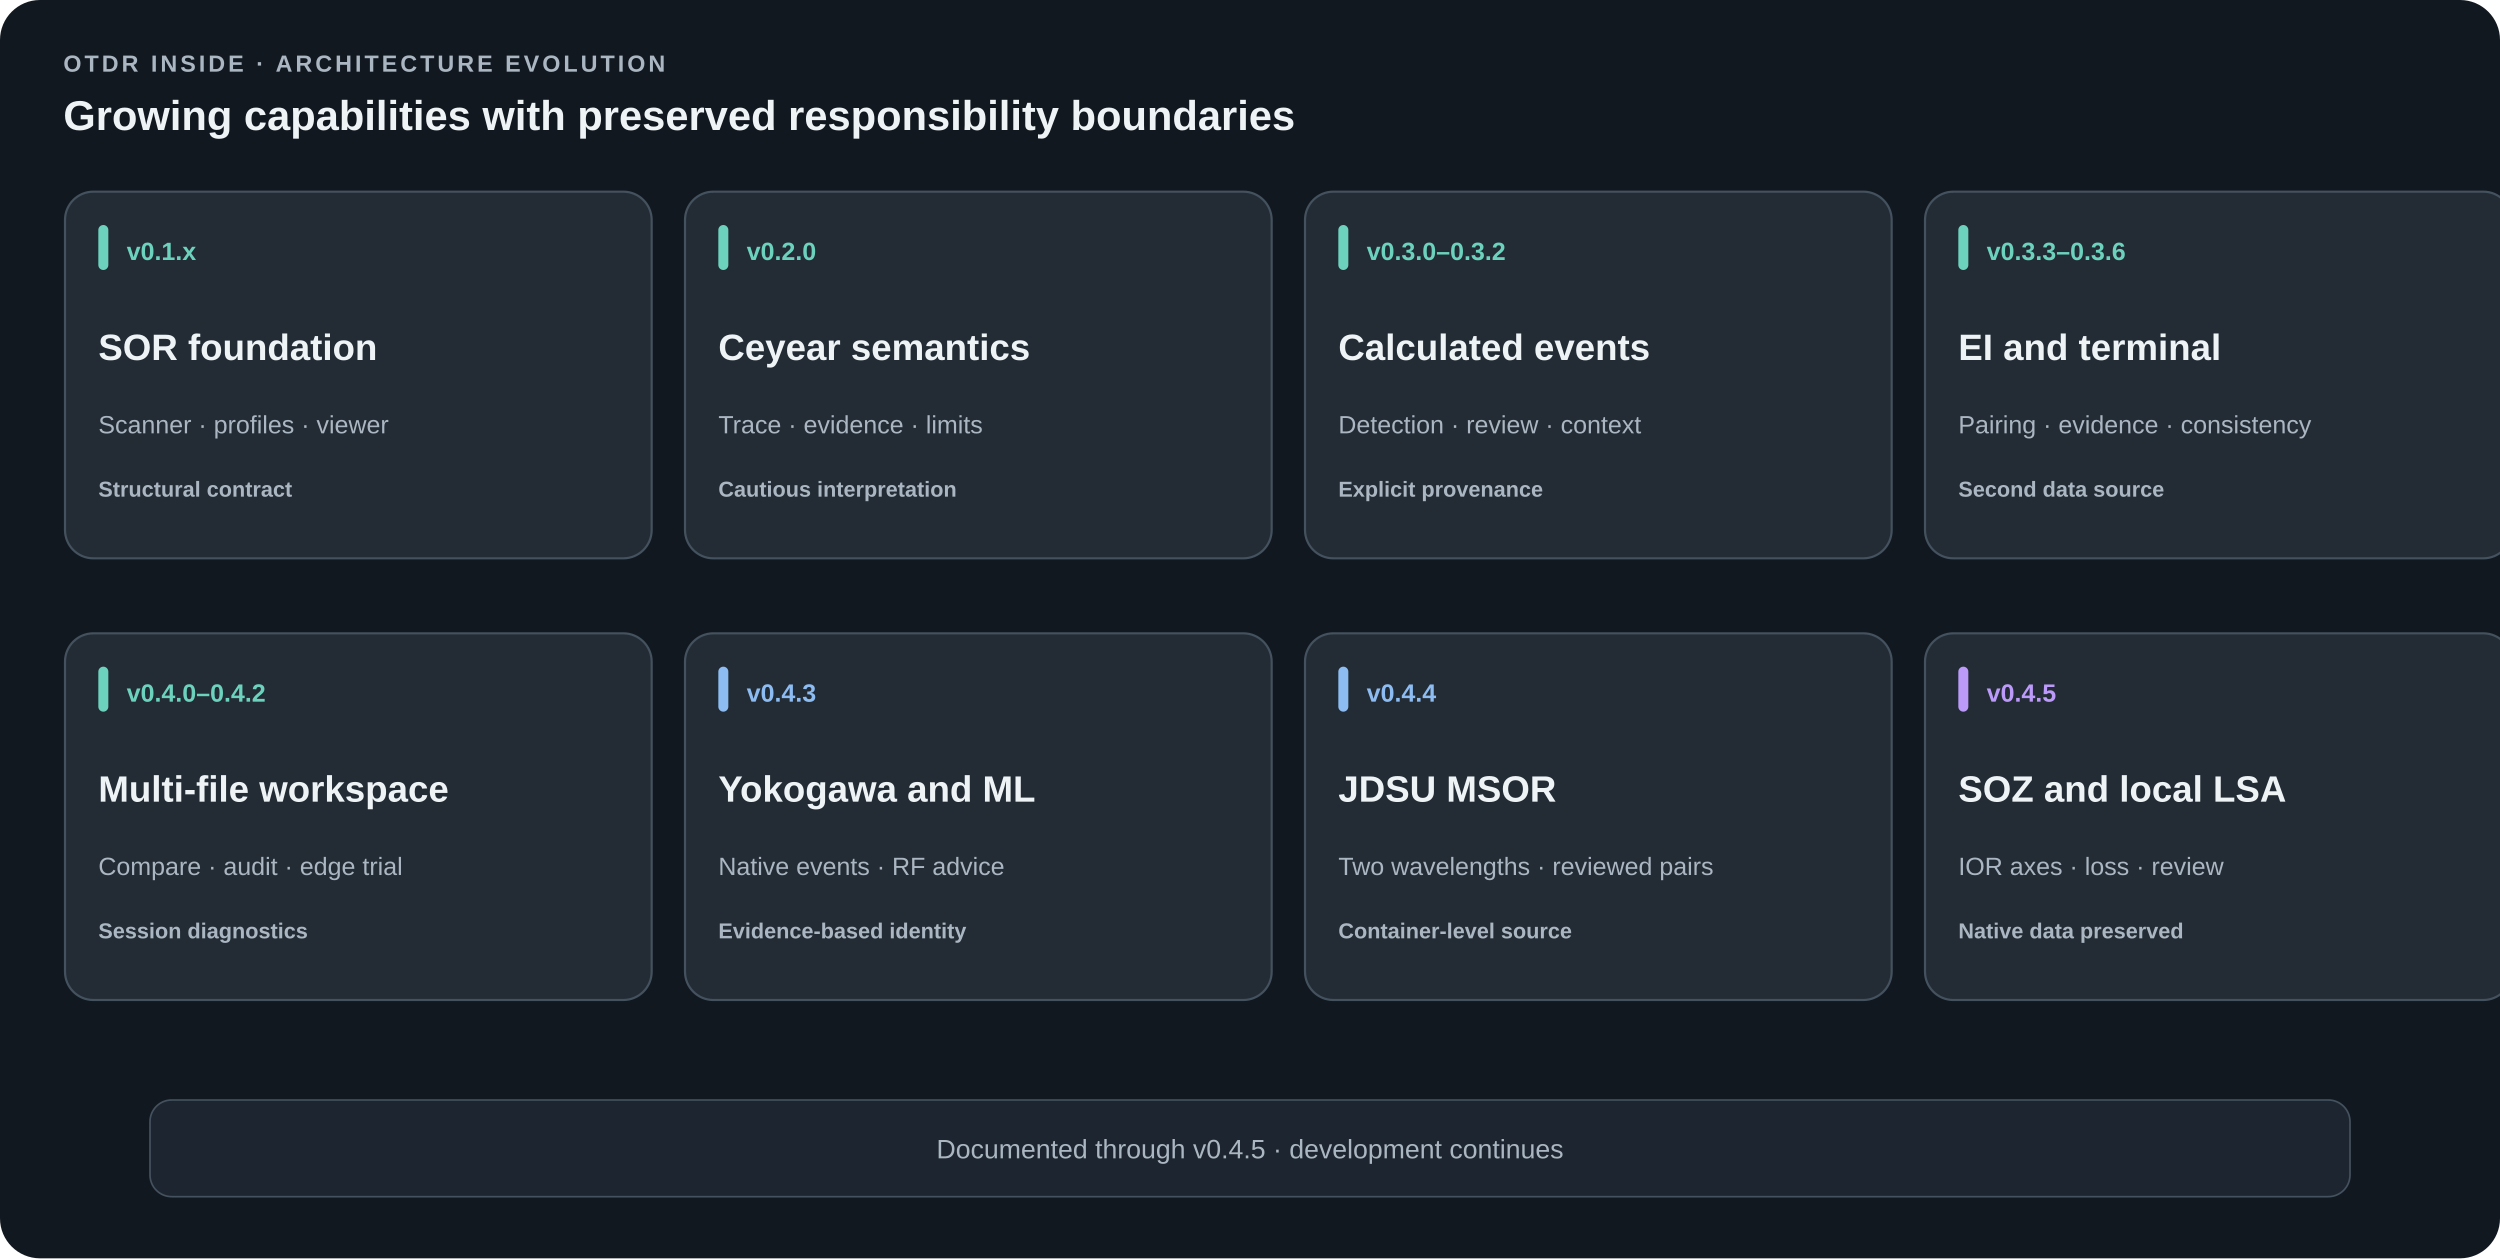
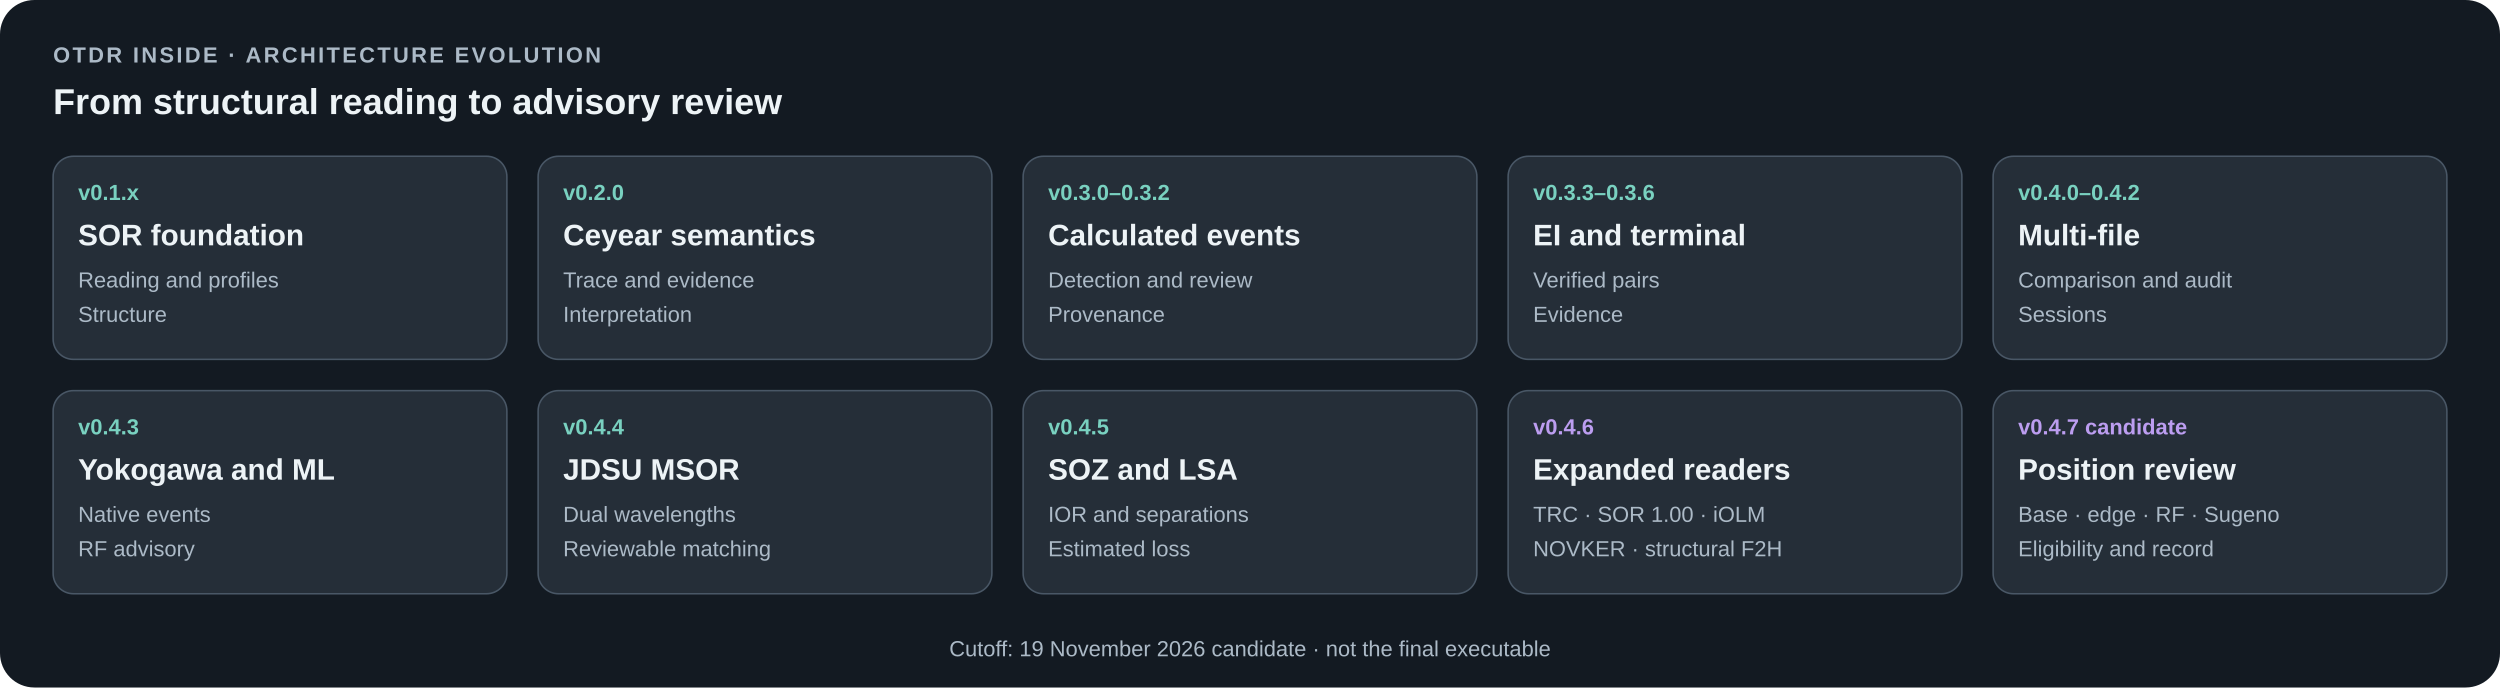
- <svg xmlns="http://www.w3.org/2000/svg" width="1500" height="755" viewBox="0 0 1500 755">
-   <rect width="1500" height="755" rx="24" fill="#121820" />
+ <svg xmlns="http://www.w3.org/2000/svg" width="1600" height="440" viewBox="0 0 1600 440">
+   <rect width="1600" height="440" rx="22" fill="#131a22" />
  <g font-family="Segoe UI,Arial,sans-serif">
-     <text x="38" y="43" font-size="14" font-weight="700" fill="#aab6c2" letter-spacing="1.8">OTDR INSIDE · ARCHITECTURE EVOLUTION</text>
-     <text x="38" y="78" font-size="25" font-weight="700" fill="#eef3f6">Growing capabilities with preserved responsibility boundaries</text>
-     <rect x="39" y="115" width="352" height="220" rx="17" fill="#232c35" stroke="#44525f" stroke-width="1.3" />
-     <rect x="59" y="135" width="6" height="27" rx="3" fill="#6cd2be" />
-     <text x="76" y="156" font-size="15" font-weight="700" fill="#6cd2be">v0.1.x</text>
-     <text x="59" y="216" font-size="22" font-weight="700" fill="#eef3f6">SOR foundation</text>
-     <text x="59" y="260" font-size="15" fill="#aab6c2">Scanner · profiles · viewer</text>
-     <text x="59" y="298" font-size="13" font-weight="600" fill="#aab6c2">Structural contract</text>
-     <rect x="411" y="115" width="352" height="220" rx="17" fill="#232c35" stroke="#44525f" stroke-width="1.3" />
-     <rect x="431" y="135" width="6" height="27" rx="3" fill="#6cd2be" />
-     <text x="448" y="156" font-size="15" font-weight="700" fill="#6cd2be">v0.2.0</text>
-     <text x="431" y="216" font-size="22" font-weight="700" fill="#eef3f6">Ceyear semantics</text>
-     <text x="431" y="260" font-size="15" fill="#aab6c2">Trace · evidence · limits</text>
-     <text x="431" y="298" font-size="13" font-weight="600" fill="#aab6c2">Cautious interpretation</text>
-     <rect x="783" y="115" width="352" height="220" rx="17" fill="#232c35" stroke="#44525f" stroke-width="1.3" />
-     <rect x="803" y="135" width="6" height="27" rx="3" fill="#6cd2be" />
-     <text x="820" y="156" font-size="15" font-weight="700" fill="#6cd2be">v0.3.0–0.3.2</text>
-     <text x="803" y="216" font-size="22" font-weight="700" fill="#eef3f6">Calculated events</text>
-     <text x="803" y="260" font-size="15" fill="#aab6c2">Detection · review · context</text>
-     <text x="803" y="298" font-size="13" font-weight="600" fill="#aab6c2">Explicit provenance</text>
-     <rect x="1155" y="115" width="352" height="220" rx="17" fill="#232c35" stroke="#44525f" stroke-width="1.3" />
-     <rect x="1175" y="135" width="6" height="27" rx="3" fill="#6cd2be" />
-     <text x="1192" y="156" font-size="15" font-weight="700" fill="#6cd2be">v0.3.3–0.3.6</text>
-     <text x="1175" y="216" font-size="22" font-weight="700" fill="#eef3f6">EI and terminal</text>
-     <text x="1175" y="260" font-size="15" fill="#aab6c2">Pairing · evidence · consistency</text>
-     <text x="1175" y="298" font-size="13" font-weight="600" fill="#aab6c2">Second data source</text>
-     <rect x="39" y="380" width="352" height="220" rx="17" fill="#232c35" stroke="#44525f" stroke-width="1.3" />
-     <rect x="59" y="400" width="6" height="27" rx="3" fill="#6cd2be" />
-     <text x="76" y="421" font-size="15" font-weight="700" fill="#6cd2be">v0.4.0–0.4.2</text>
-     <text x="59" y="481" font-size="22" font-weight="700" fill="#eef3f6">Multi-file workspace</text>
-     <text x="59" y="525" font-size="15" fill="#aab6c2">Compare · audit · edge trial</text>
-     <text x="59" y="563" font-size="13" font-weight="600" fill="#aab6c2">Session diagnostics</text>
-     <rect x="411" y="380" width="352" height="220" rx="17" fill="#232c35" stroke="#44525f" stroke-width="1.3" />
-     <rect x="431" y="400" width="6" height="27" rx="3" fill="#8cbcf1" />
-     <text x="448" y="421" font-size="15" font-weight="700" fill="#8cbcf1">v0.4.3</text>
-     <text x="431" y="481" font-size="22" font-weight="700" fill="#eef3f6">Yokogawa and ML</text>
-     <text x="431" y="525" font-size="15" fill="#aab6c2">Native events · RF advice</text>
-     <text x="431" y="563" font-size="13" font-weight="600" fill="#aab6c2">Evidence-based identity</text>
-     <rect x="783" y="380" width="352" height="220" rx="17" fill="#232c35" stroke="#44525f" stroke-width="1.3" />
-     <rect x="803" y="400" width="6" height="27" rx="3" fill="#8cbcf1" />
-     <text x="820" y="421" font-size="15" font-weight="700" fill="#8cbcf1">v0.4.4</text>
-     <text x="803" y="481" font-size="22" font-weight="700" fill="#eef3f6">JDSU MSOR</text>
-     <text x="803" y="525" font-size="15" fill="#aab6c2">Two wavelengths · reviewed pairs</text>
-     <text x="803" y="563" font-size="13" font-weight="600" fill="#aab6c2">Container-level source</text>
-     <rect x="1155" y="380" width="352" height="220" rx="17" fill="#232c35" stroke="#44525f" stroke-width="1.3" />
-     <rect x="1175" y="400" width="6" height="27" rx="3" fill="#bc9afa" />
-     <text x="1192" y="421" font-size="15" font-weight="700" fill="#bc9afa">v0.4.5</text>
-     <text x="1175" y="481" font-size="22" font-weight="700" fill="#eef3f6">SOZ and local LSA</text>
-     <text x="1175" y="525" font-size="15" fill="#aab6c2">IOR axes · loss · review</text>
-     <text x="1175" y="563" font-size="13" font-weight="600" fill="#aab6c2">Native data preserved</text>
-     <rect x="90" y="660" width="1320" height="58" rx="13" fill="#1d2630" stroke="#44525f" />
-     <text x="750" y="695" text-anchor="middle" font-size="16" fill="#aab6c2">Documented through v0.4.5 · development continues</text>
+     <text x="34" y="40" font-size="14" font-weight="700" letter-spacing="1.5" fill="#acbac7">OTDR INSIDE · ARCHITECTURE EVOLUTION</text>
+     <text x="34" y="73" font-size="23" font-weight="700" fill="#edf3f6">From structural reading to advisory review</text>
+     <rect x="34" y="100" width="290.4" height="130" rx="13" fill="#252e38" stroke="#495766" />
+     <text x="50" y="128" font-size="14" fill="#79d1c0" font-weight="700">v0.1.x</text>
+     <text x="50" y="157" font-size="19" font-weight="700" fill="#edf3f6">SOR foundation</text>
+     <text x="50" y="184" font-size="14" fill="#acbac7">Reading and profiles</text>
+     <text x="50" y="206" font-size="14" fill="#acbac7">Structure</text>
+     <rect x="344.4" y="100" width="290.4" height="130" rx="13" fill="#252e38" stroke="#495766" />
+     <text x="360.4" y="128" font-size="14" fill="#79d1c0" font-weight="700">v0.2.0</text>
+     <text x="360.4" y="157" font-size="19" font-weight="700" fill="#edf3f6">Ceyear semantics</text>
+     <text x="360.4" y="184" font-size="14" fill="#acbac7">Trace and evidence</text>
+     <text x="360.4" y="206" font-size="14" fill="#acbac7">Interpretation</text>
+     <rect x="654.8" y="100" width="290.4" height="130" rx="13" fill="#252e38" stroke="#495766" />
+     <text x="670.8" y="128" font-size="14" fill="#79d1c0" font-weight="700">v0.3.0–0.3.2</text>
+     <text x="670.8" y="157" font-size="19" font-weight="700" fill="#edf3f6">Calculated events</text>
+     <text x="670.8" y="184" font-size="14" fill="#acbac7">Detection and review</text>
+     <text x="670.8" y="206" font-size="14" fill="#acbac7">Provenance</text>
+     <rect x="965.2" y="100" width="290.4" height="130" rx="13" fill="#252e38" stroke="#495766" />
+     <text x="981.2" y="128" font-size="14" fill="#79d1c0" font-weight="700">v0.3.3–0.3.6</text>
+     <text x="981.2" y="157" font-size="19" font-weight="700" fill="#edf3f6">EI and terminal</text>
+     <text x="981.2" y="184" font-size="14" fill="#acbac7">Verified pairs</text>
+     <text x="981.2" y="206" font-size="14" fill="#acbac7">Evidence</text>
+     <rect x="1275.6" y="100" width="290.4" height="130" rx="13" fill="#252e38" stroke="#495766" />
+     <text x="1291.6" y="128" font-size="14" fill="#79d1c0" font-weight="700">v0.4.0–0.4.2</text>
+     <text x="1291.6" y="157" font-size="19" font-weight="700" fill="#edf3f6">Multi-file</text>
+     <text x="1291.6" y="184" font-size="14" fill="#acbac7">Comparison and audit</text>
+     <text x="1291.6" y="206" font-size="14" fill="#acbac7">Sessions</text>
+     <rect x="34" y="250" width="290.4" height="130" rx="13" fill="#252e38" stroke="#495766" />
+     <text x="50" y="278" font-size="14" fill="#79d1c0" font-weight="700">v0.4.3</text>
+     <text x="50" y="307" font-size="19" font-weight="700" fill="#edf3f6">Yokogawa and ML</text>
+     <text x="50" y="334" font-size="14" fill="#acbac7">Native events</text>
+     <text x="50" y="356" font-size="14" fill="#acbac7">RF advisory</text>
+     <rect x="344.4" y="250" width="290.4" height="130" rx="13" fill="#252e38" stroke="#495766" />
+     <text x="360.4" y="278" font-size="14" fill="#79d1c0" font-weight="700">v0.4.4</text>
+     <text x="360.4" y="307" font-size="19" font-weight="700" fill="#edf3f6">JDSU MSOR</text>
+     <text x="360.4" y="334" font-size="14" fill="#acbac7">Dual wavelengths</text>
+     <text x="360.4" y="356" font-size="14" fill="#acbac7">Reviewable matching</text>
+     <rect x="654.8" y="250" width="290.4" height="130" rx="13" fill="#252e38" stroke="#495766" />
+     <text x="670.8" y="278" font-size="14" fill="#79d1c0" font-weight="700">v0.4.5</text>
+     <text x="670.8" y="307" font-size="19" font-weight="700" fill="#edf3f6">SOZ and LSA</text>
+     <text x="670.8" y="334" font-size="14" fill="#acbac7">IOR and separations</text>
+     <text x="670.8" y="356" font-size="14" fill="#acbac7">Estimated loss</text>
+     <rect x="965.2" y="250" width="290.4" height="130" rx="13" fill="#252e38" stroke="#495766" />
+     <text x="981.2" y="278" font-size="14" fill="#bc9df0" font-weight="700">v0.4.6</text>
+     <text x="981.2" y="307" font-size="19" font-weight="700" fill="#edf3f6">Expanded readers</text>
+     <text x="981.2" y="334" font-size="14" fill="#acbac7">TRC · SOR 1.00 · iOLM</text>
+     <text x="981.2" y="356" font-size="14" fill="#acbac7">NOVKER · structural F2H</text>
+     <rect x="1275.6" y="250" width="290.4" height="130" rx="13" fill="#252e38" stroke="#495766" />
+     <text x="1291.6" y="278" font-size="14" fill="#bc9df0" font-weight="700">v0.4.7 candidate</text>
+     <text x="1291.6" y="307" font-size="19" font-weight="700" fill="#edf3f6">Position review</text>
+     <text x="1291.6" y="334" font-size="14" fill="#acbac7">Base · edge · RF · Sugeno</text>
+     <text x="1291.6" y="356" font-size="14" fill="#acbac7">Eligibility and record</text>
+     <text x="800" y="420" text-anchor="middle" font-size="14" fill="#acbac7">Cutoff: 19 November 2026 candidate · not the final executable</text>
  </g>
</svg>
